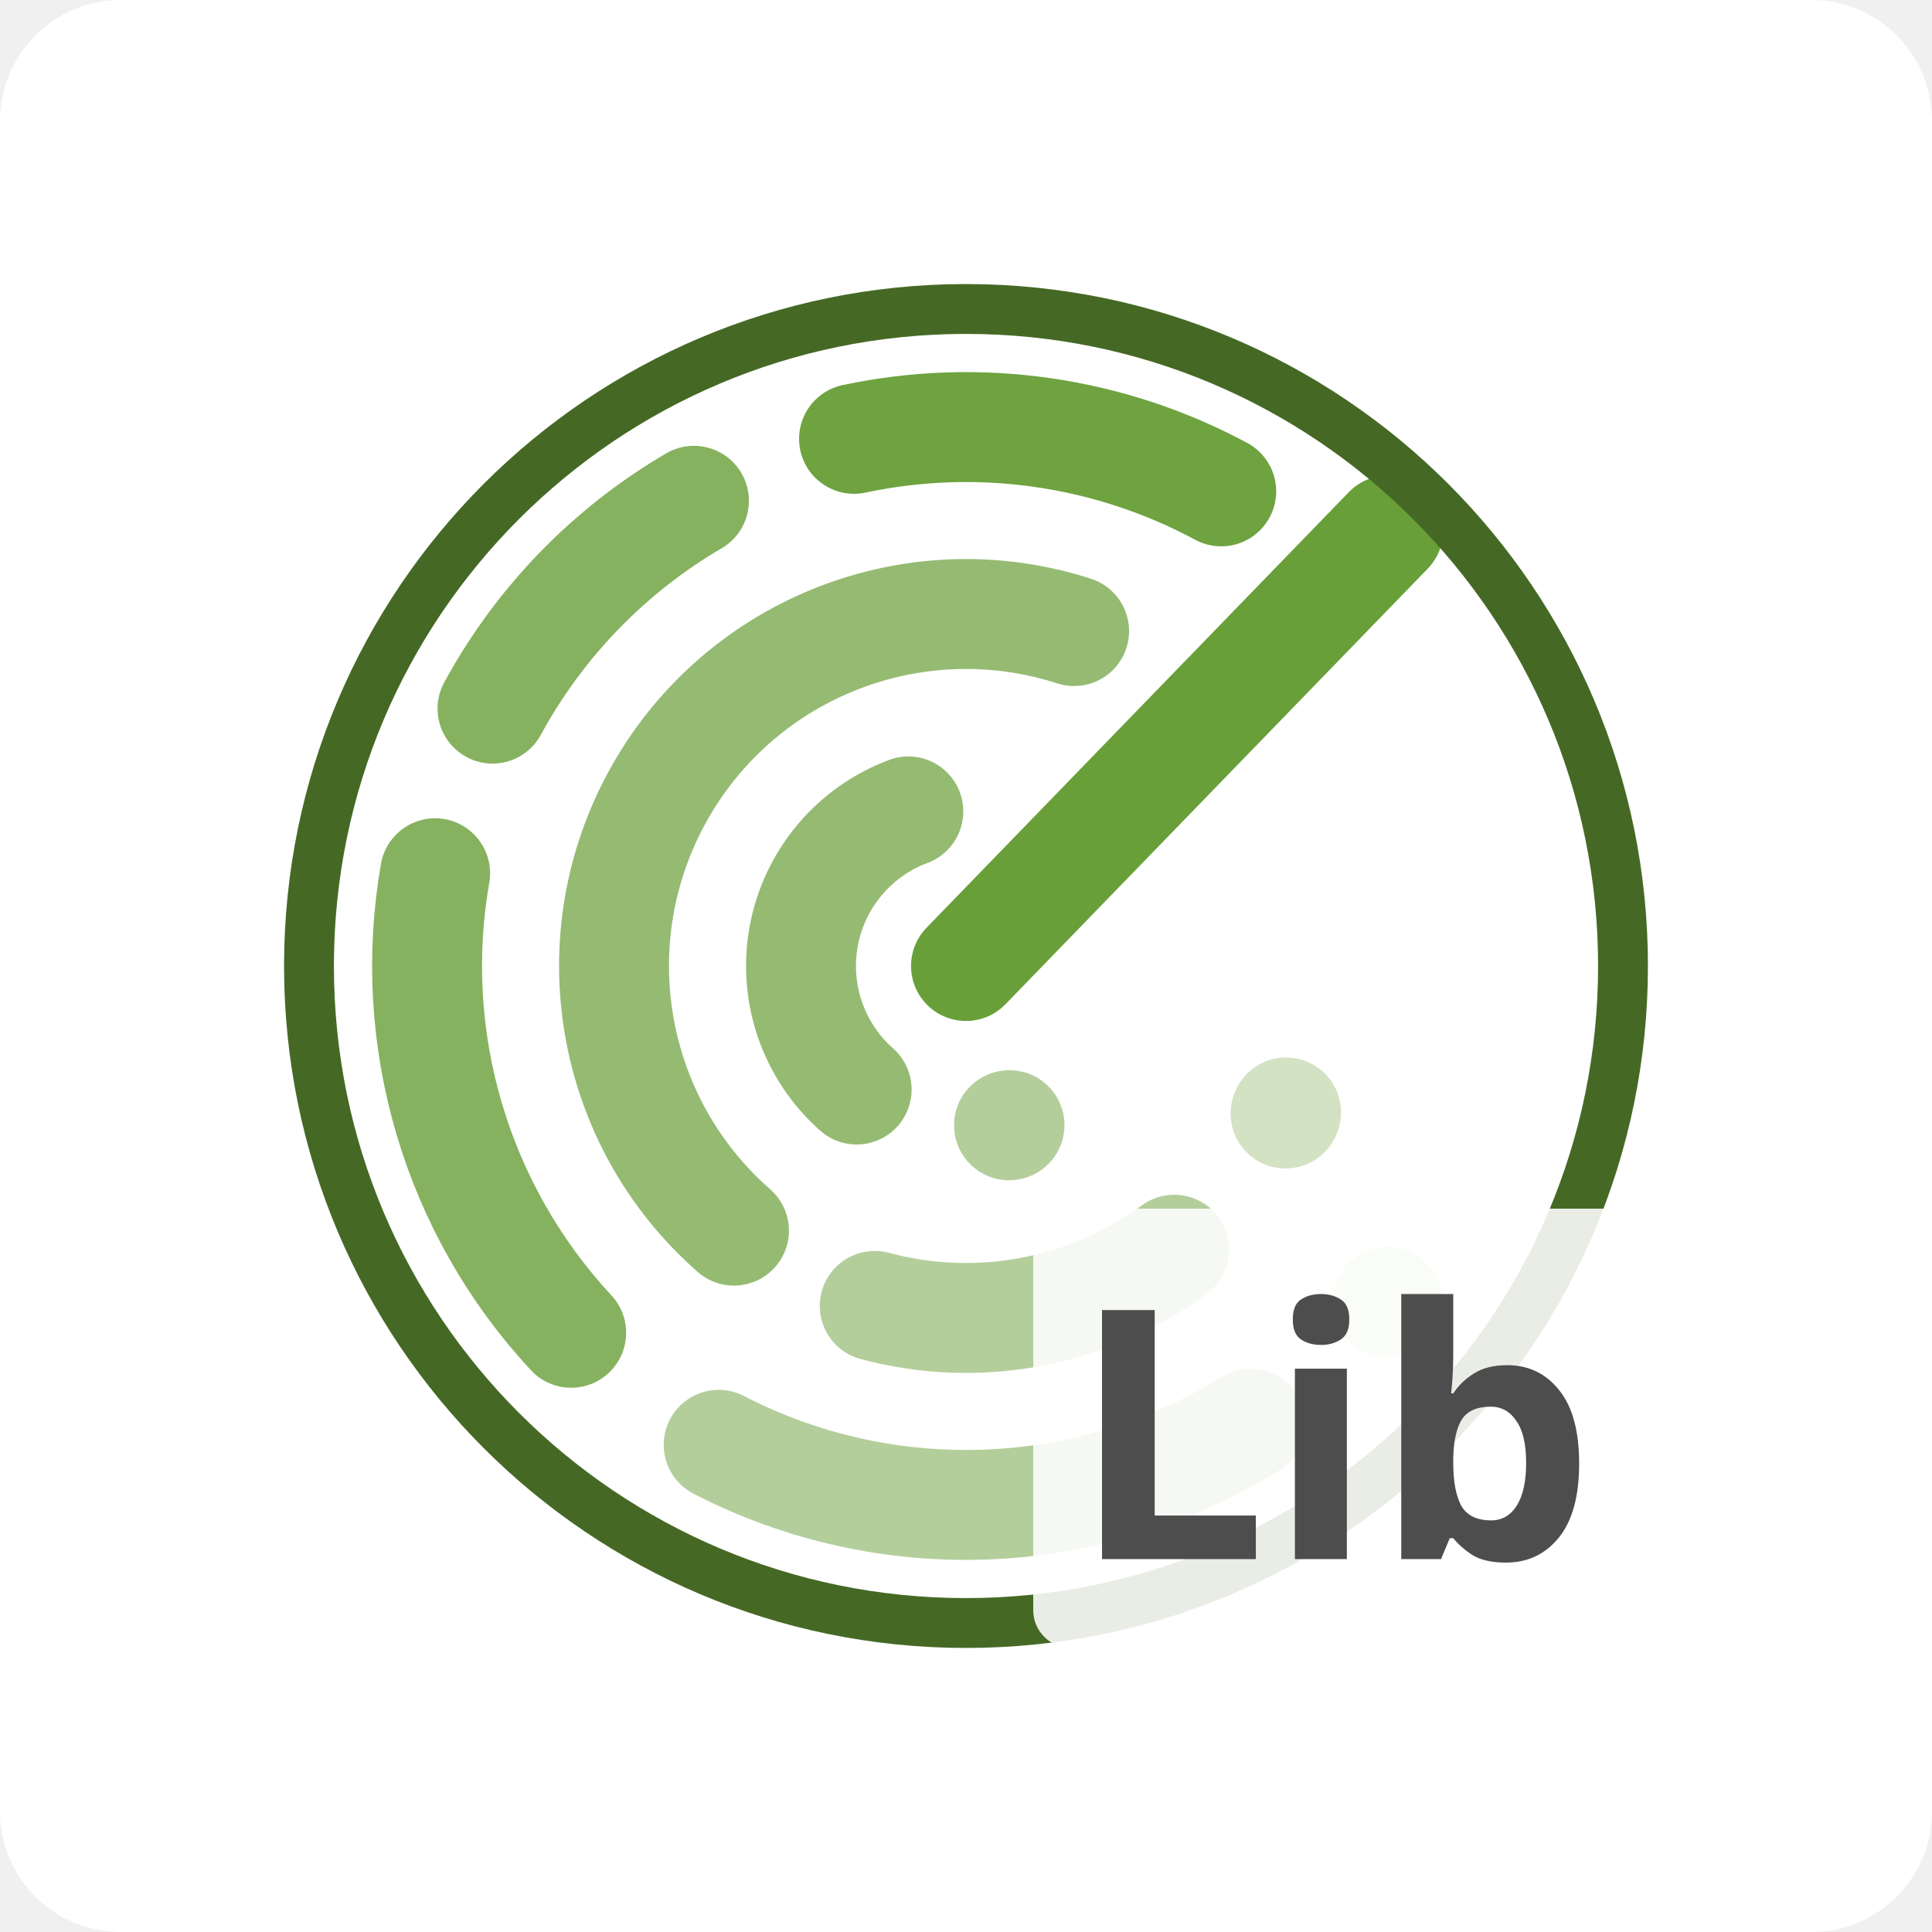
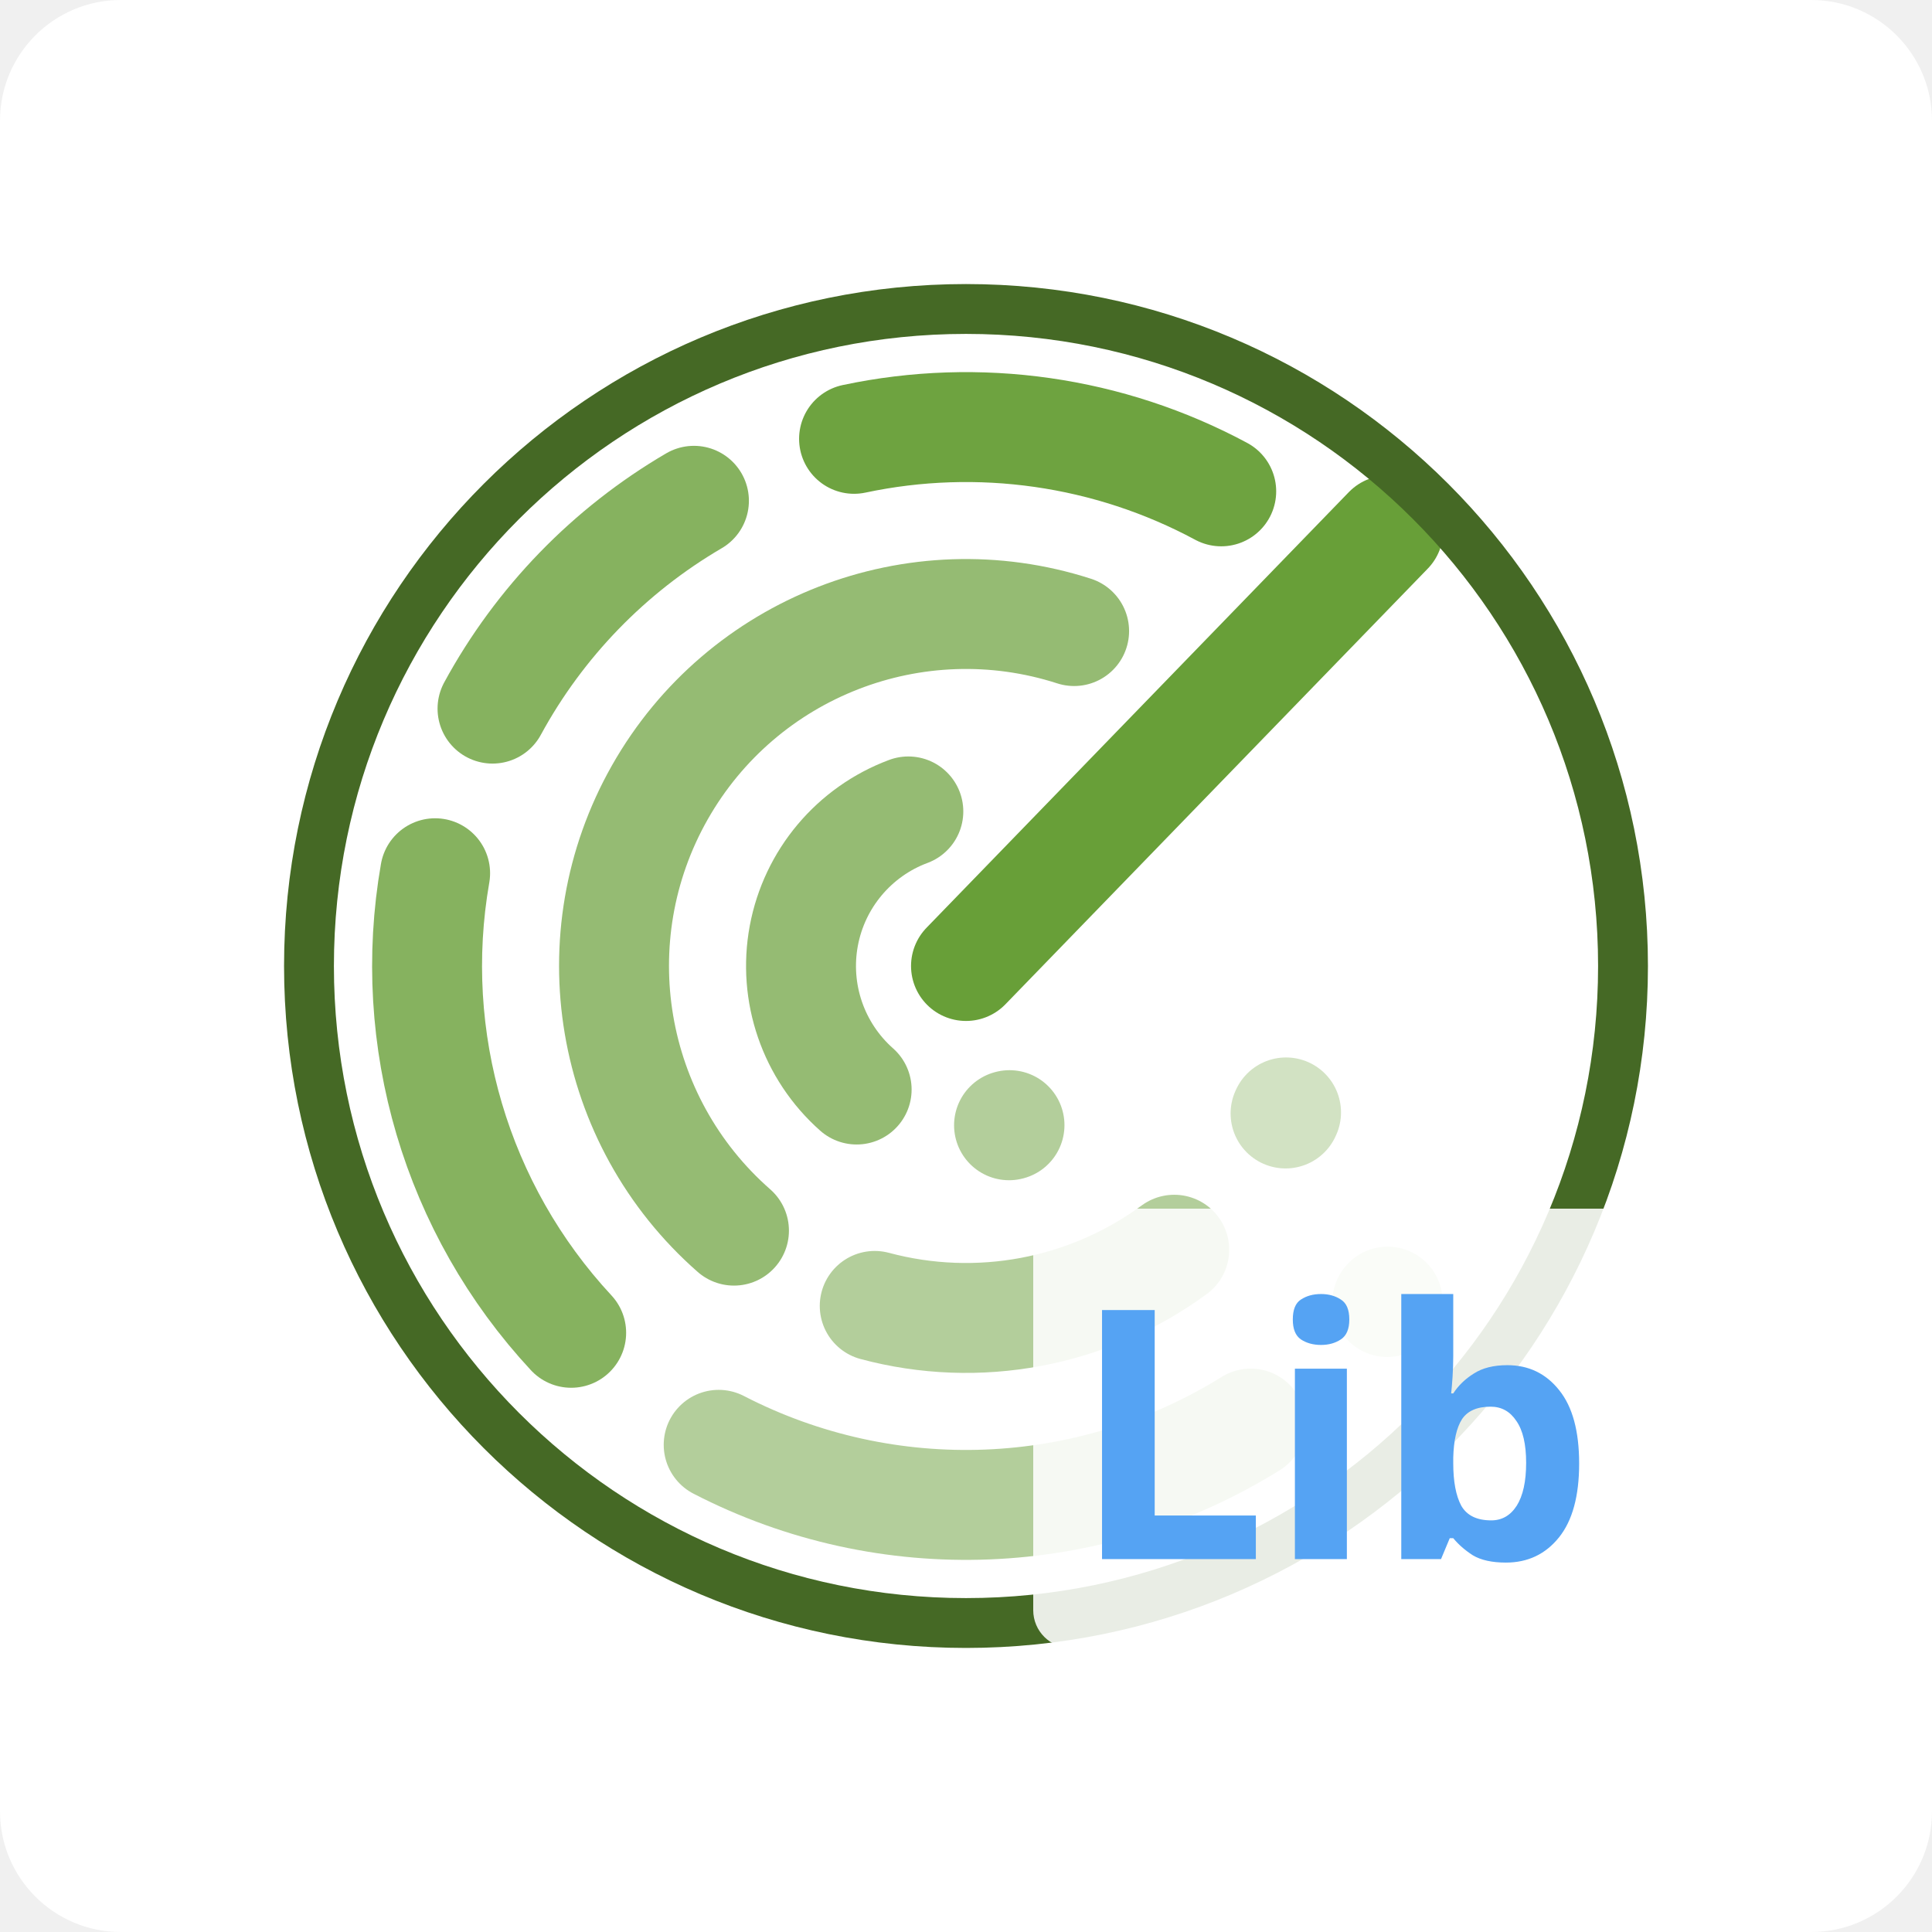
<svg xmlns="http://www.w3.org/2000/svg" width="512mm" height="512mm" viewBox="0 0 512 512" version="1.1" id="svg8">
  <defs id="defs2" />
  <g id="layer1" transform="translate(-22.60834,-57.68037)">
    <rect style="fill:#ffffff;fill-opacity:1;stroke:none;stroke-width:2.993" id="rect304" width="512" height="512" x="22.608" y="57.68" rx="32" />
    <g id="g1693" transform="matrix(3.303226,0,0,3.303226,-93.84415,-174.623)">
      <path style="fill:none;fill-rule:evenodd;stroke:#689f38;stroke-width:8.819;stroke-linecap:round;stroke-miterlimit:4;stroke-dasharray:none;stroke-opacity:0.3" id="path1917-8-3" d="m 146.581,174.754 a 43.236,43.236 0 0 1 -0.024,0.03" />
      <path id="path1917-8-3-3" style="fill:none;fill-rule:evenodd;stroke:#689f38;stroke-width:8.819;stroke-linecap:round;stroke-miterlimit:4;stroke-dasharray:none;stroke-opacity:0.3" d="m 138.431,159.573 a 28.236,28.236 0 0 1 -0.039,0.085" />
      <path style="fill:none;stroke:#689f38;stroke-width:8.819;stroke-linecap:round;stroke-linejoin:miter;stroke-miterlimit:4;stroke-dasharray:none;stroke-opacity:1" d="m 112.754,147.826 33.879,-34.948" id="path2823" />
      <path id="path1917-8-3-5" style="fill:none;fill-rule:evenodd;stroke:#689f38;stroke-width:8.819;stroke-linecap:round;stroke-miterlimit:4;stroke-dasharray:none;stroke-opacity:0.5" d="m 135.596,184.536 a 43.236,43.236 0 0 1 -42.684,1.705" />
      <path id="path1917-8-3-8" style="fill:none;fill-rule:evenodd;stroke:#689f38;stroke-width:8.819;stroke-linecap:round;stroke-miterlimit:4;stroke-dasharray:none;stroke-opacity:0.8" d="M 81.078,177.254 A 43.236,43.236 0 0 1 70.163,140.384" />
      <path id="path1917-8-3-36" style="fill:none;fill-rule:evenodd;stroke:#689f38;stroke-width:8.819;stroke-linecap:round;stroke-miterlimit:4;stroke-dasharray:none;stroke-opacity:0.8" d="M 74.768,127.177 A 43.236,43.236 0 0 1 90.927,110.504" />
      <path id="path1917-8-3-38" style="fill:none;fill-rule:evenodd;stroke:#689f38;stroke-width:8.819;stroke-linecap:round;stroke-miterlimit:4;stroke-dasharray:none;stroke-opacity:0.957" d="m 103.773,105.533 a 43.236,43.236 0 0 1 29.457,4.213" />
      <path style="fill:none;fill-rule:evenodd;stroke:#689f38;stroke-width:8.819;stroke-linecap:round;stroke-miterlimit:4;stroke-dasharray:none;stroke-opacity:0.5" id="path1917-8-3-3-7" d="m 129.462,170.589 a 28.236,28.236 0 0 1 -24.03,4.508" />
      <path style="fill:none;fill-rule:evenodd;stroke:#689f38;stroke-width:8.819;stroke-linecap:round;stroke-miterlimit:4;stroke-dasharray:none;stroke-opacity:0.7" id="path1917-8-3-3-8" d="M 94.139,169.057 A 28.236,28.236 0 0 1 88.195,133.893 28.236,28.236 0 0 1 121.428,120.955" />
      <path id="path1917-8-3-3-6-6" style="fill:none;fill-rule:evenodd;stroke:#689f38;stroke-width:8.819;stroke-linecap:round;stroke-miterlimit:4;stroke-dasharray:none;stroke-opacity:0.5" d="m 116.244,160.594 a 13.236,13.236 0 0 1 -0.037,0.01" />
      <path id="path1917-8-3-3-6-1" style="fill:none;fill-rule:evenodd;stroke:#689f38;stroke-width:8.819;stroke-linecap:round;stroke-miterlimit:4;stroke-dasharray:none;stroke-opacity:0.7" d="m 103.981,157.737 a 13.236,13.236 0 0 1 -4.24,-12.329 13.236,13.236 0 0 1 8.387,-9.983" />
      <circle style="fill:none;fill-rule:evenodd;stroke:#456925;stroke-width:4;stroke-miterlimit:4;stroke-dasharray:none;stroke-opacity:1" id="path1917" cx="112.754" cy="147.826" r="52.711" />
    </g>
    <g id="g2485" transform="translate(-3.538119,-0.7056563)">
      <rect style="fill:#ffffff;fill-opacity:0.882;stroke-width:1.303" id="rect253" width="162.906" height="116.417" x="299.964" y="378.692" rx="10" ry="10" />
-       <path d="m 318.196,471.561 v -65.993 h 13.957 v 54.44 h 26.804 V 471.561 Z m 58.045,-70.245 q 3.05,0 5.268,1.479 2.218,1.386 2.218,5.268 0,3.79 -2.218,5.268 -2.218,1.479 -5.268,1.479 -3.143,0 -5.361,-1.479 -2.126,-1.479 -2.126,-5.268 0,-3.882 2.126,-5.268 2.218,-1.479 5.361,-1.479 z m 6.84,19.78 V 471.561 h -13.772 v -50.466 z m 28.191,-3.42 q 0,2.865 -0.185,5.638 -0.185,2.773 -0.37,4.344 h 0.555 q 2.033,-3.143 5.453,-5.268 3.42,-2.218 8.873,-2.218 8.503,0 13.772,6.655 5.268,6.562 5.268,19.41 0,12.94 -5.361,19.595 -5.361,6.655 -14.049,6.655 -5.546,0 -8.781,-1.941 -3.143,-2.033 -5.176,-4.529 h -0.924 l -2.311,5.546 h -10.537 v -70.245 h 13.772 z m 9.89,13.494 q -5.361,0 -7.579,3.327 -2.126,3.327 -2.311,10.167 v 1.479 q 0,7.302 2.126,11.276 2.218,3.882 7.949,3.882 4.252,0 6.747,-3.882 2.496,-3.974 2.496,-11.369 0,-7.394 -2.588,-11.091 -2.496,-3.79 -6.84,-3.79 z" id="text1" style="font-weight:bold;font-size:92.428px;font-family:'Noto Sans';-inkscape-font-specification:'Noto Sans Bold';fill:#4d4d4d;stroke-width:0.173" aria-label="Lib" />
+       <path d="m 318.196,471.561 v -65.993 h 13.957 v 54.44 h 26.804 V 471.561 Z m 58.045,-70.245 q 3.05,0 5.268,1.479 2.218,1.386 2.218,5.268 0,3.79 -2.218,5.268 -2.218,1.479 -5.268,1.479 -3.143,0 -5.361,-1.479 -2.126,-1.479 -2.126,-5.268 0,-3.882 2.126,-5.268 2.218,-1.479 5.361,-1.479 z m 6.84,19.78 V 471.561 h -13.772 v -50.466 z m 28.191,-3.42 q 0,2.865 -0.185,5.638 -0.185,2.773 -0.37,4.344 h 0.555 q 2.033,-3.143 5.453,-5.268 3.42,-2.218 8.873,-2.218 8.503,0 13.772,6.655 5.268,6.562 5.268,19.41 0,12.94 -5.361,19.595 -5.361,6.655 -14.049,6.655 -5.546,0 -8.781,-1.941 -3.143,-2.033 -5.176,-4.529 h -0.924 l -2.311,5.546 h -10.537 v -70.245 h 13.772 z m 9.89,13.494 q -5.361,0 -7.579,3.327 -2.126,3.327 -2.311,10.167 v 1.479 q 0,7.302 2.126,11.276 2.218,3.882 7.949,3.882 4.252,0 6.747,-3.882 2.496,-3.974 2.496,-11.369 0,-7.394 -2.588,-11.091 -2.496,-3.79 -6.84,-3.79 z" id="text1" style="font-weight:bold;font-size:92.428px;font-family:'Noto Sans';-inkscape-font-specification:'Noto Sans Bold';fill:#55a3f3;stroke-width:0.173;fill-opacity:1" aria-label="Lib" />
    </g>
  </g>
</svg>
